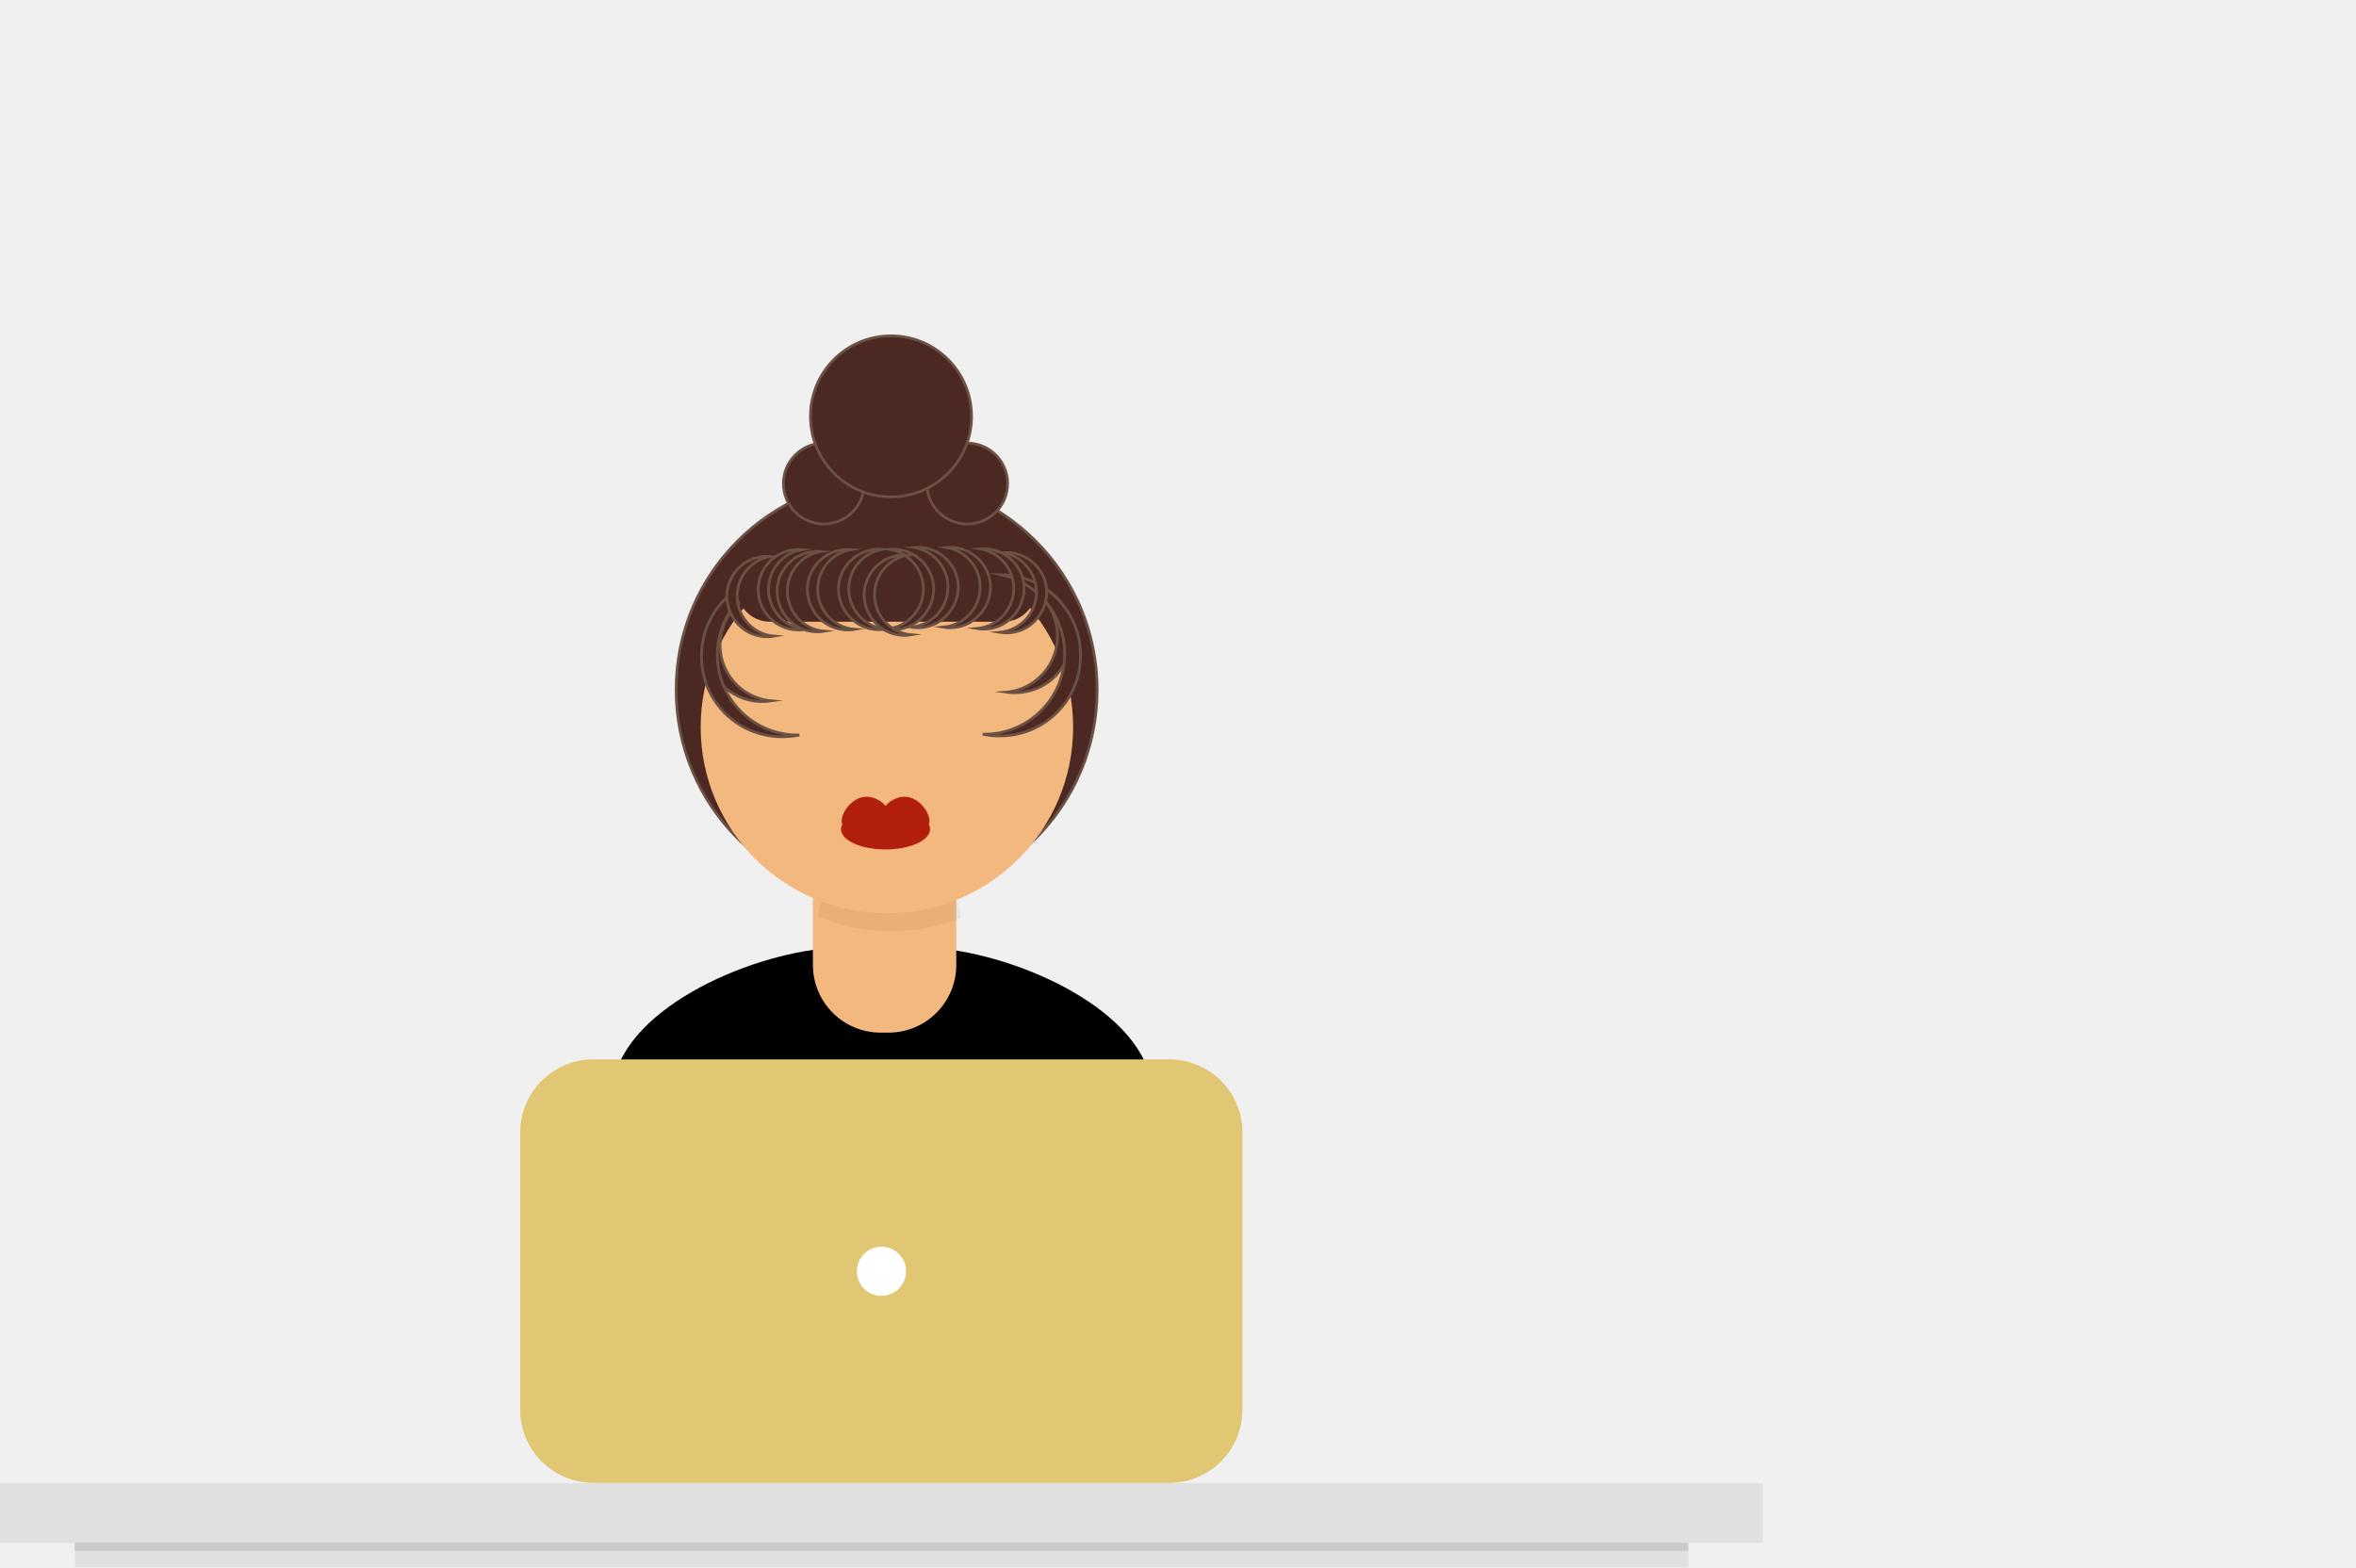
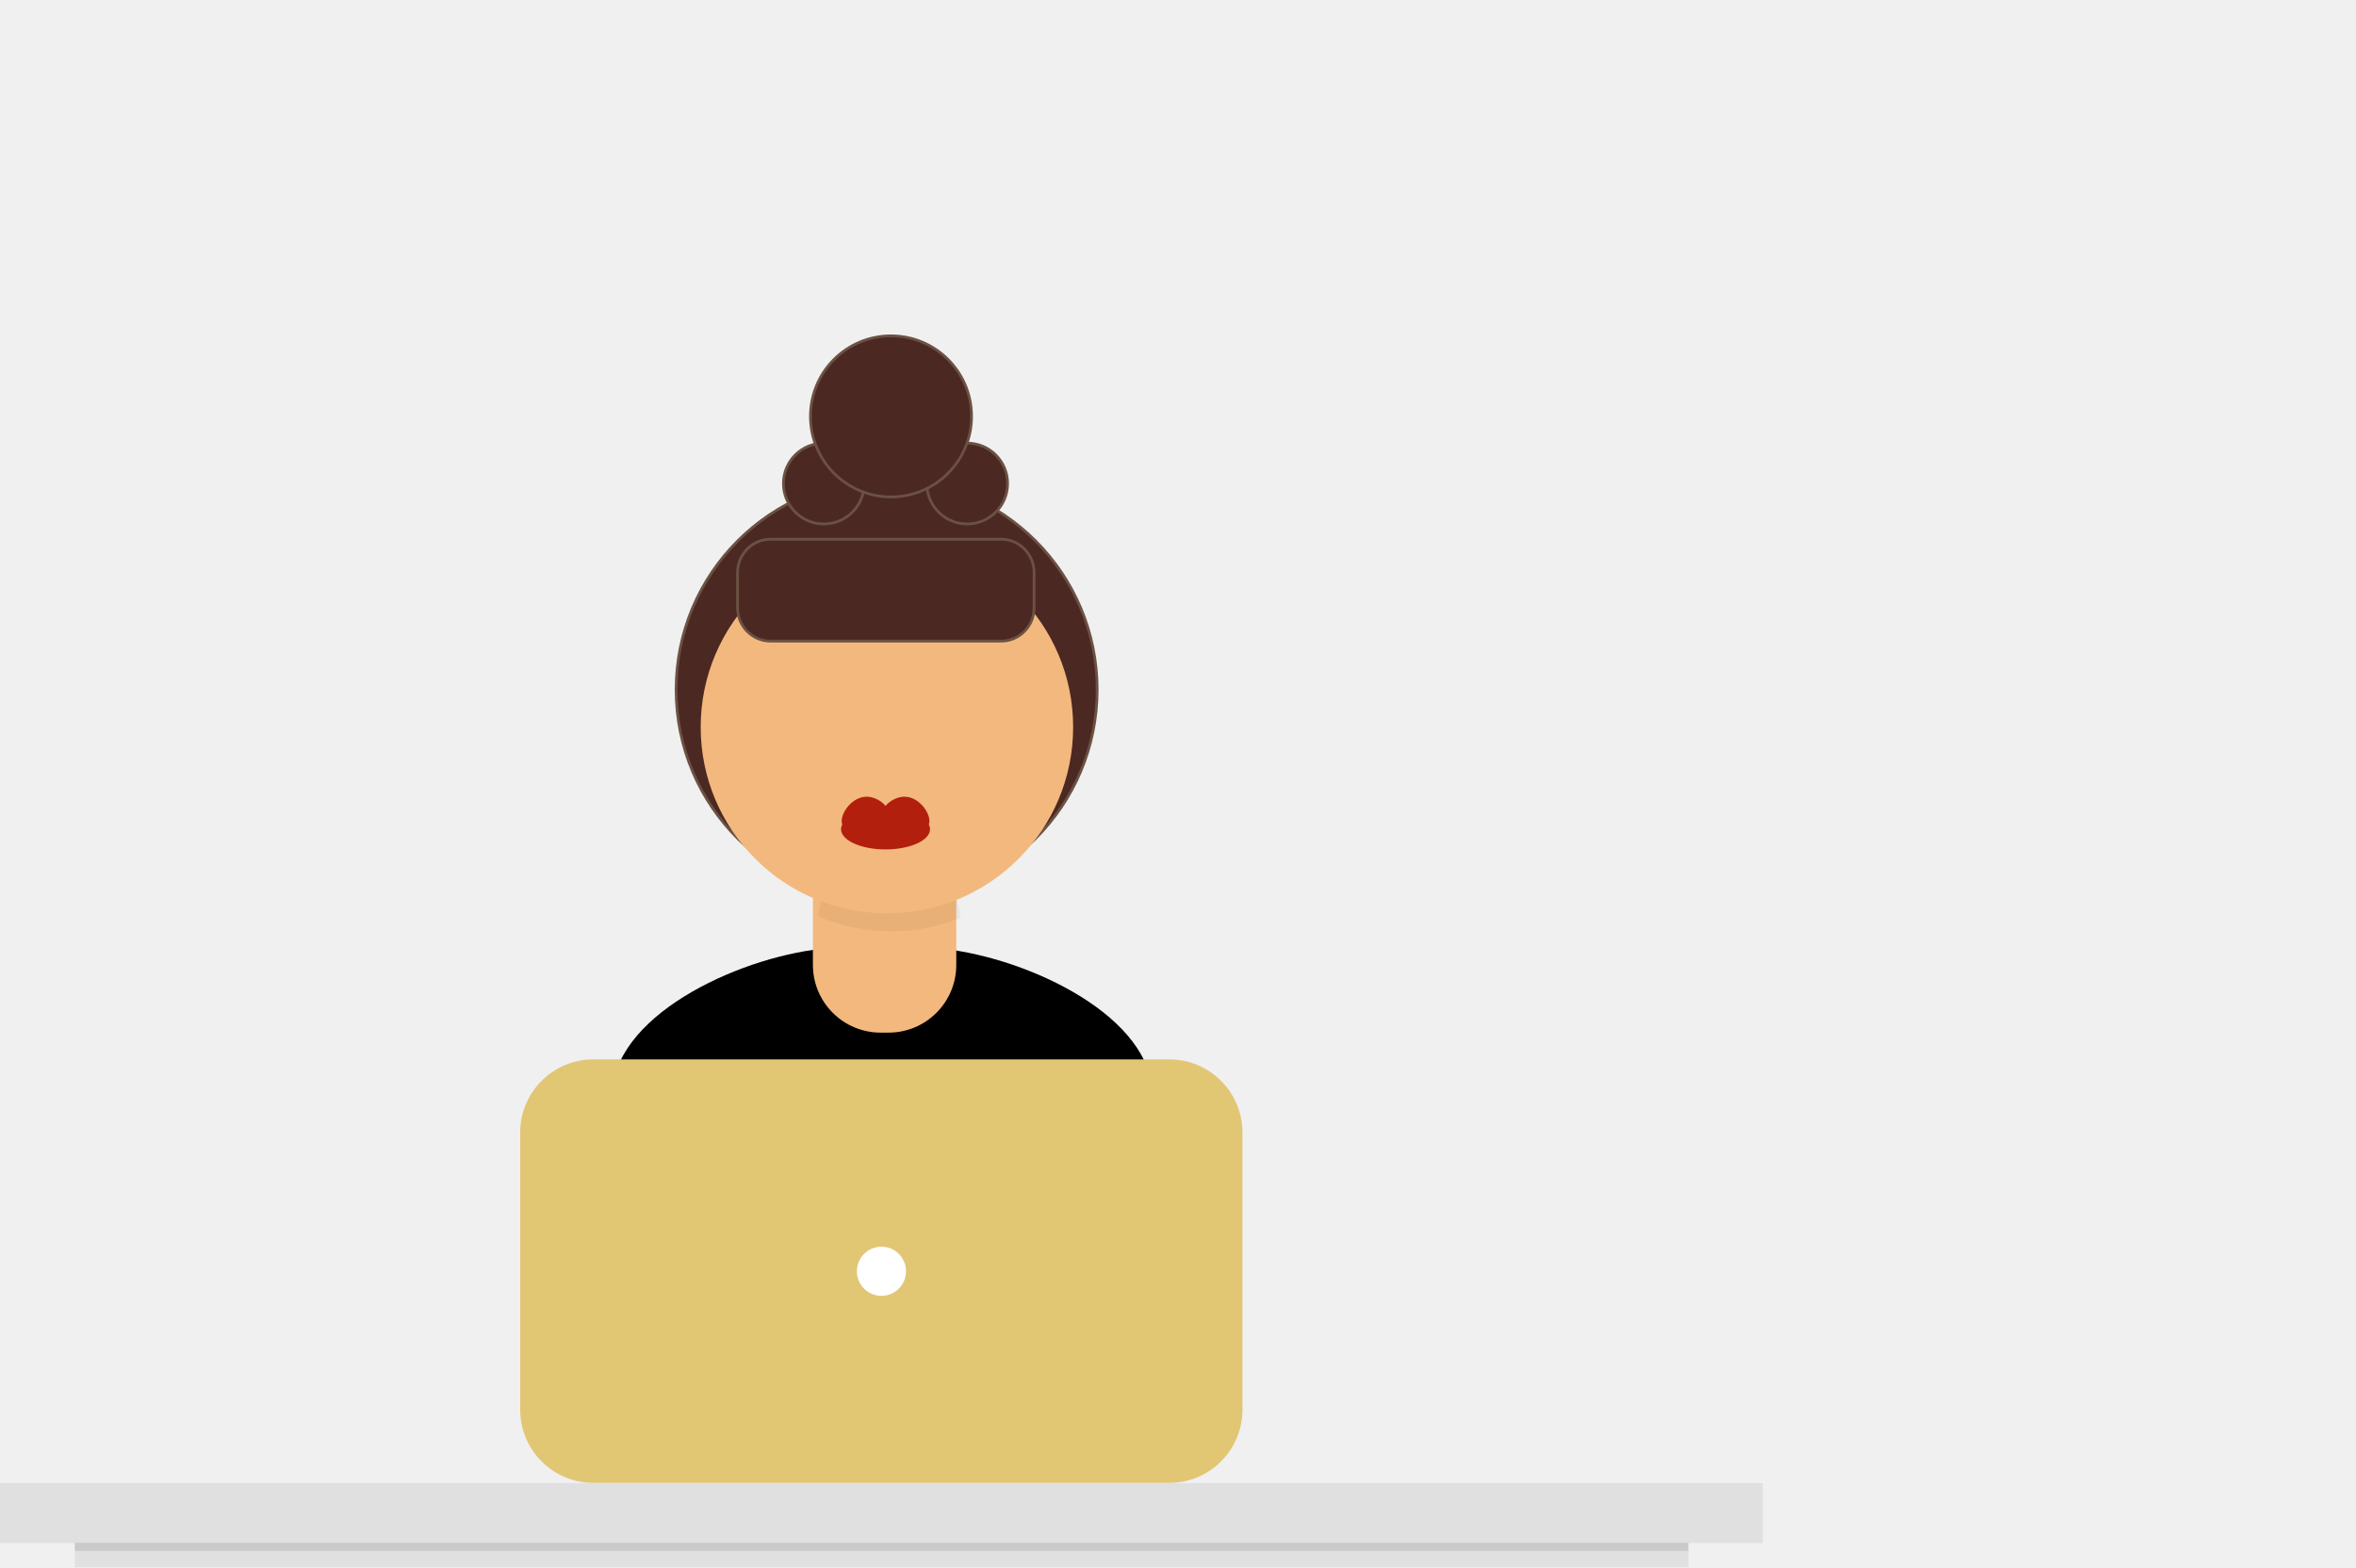
<svg xmlns="http://www.w3.org/2000/svg" version="1.1" id="_x34_771386c-1c5b-4872-9ac2-486c3b56cfa9" x="0px" y="0px" viewBox="0 0 862.8 574" style="enable-background:new 0 0 862.8 574;" xml:space="preserve">
  <style type="text/css">
	.st0{fill:#4C2822;stroke:#6B5144;stroke-miterlimit:10;}
	.st1{fill:#F3B87D;}
	.st2{opacity:5.000000e-02;enable-background:new    ;}
	.st3{fill:#E0E0E0;}
	.st4{fill:#E1C674;}
	.st5{fill:#FFFFFF;}
	.st6{opacity:0.1;enable-background:new    ;}
- 	.st7{fill:#4C2822;}
- 	.st8{fill:#B2200D;}
+ 	.st7{fill:#B2200D;}
+ 	.st8{fill:#4C2822;}
</style>
  <path d="M325.2,480.8c32.5,0,85.6-9.7,110.8-26.3c-2.7-14.9-9-39.1-15-60.8c-7.6-27.6-55.5-46.7-84.1-46.7h-27.5  c-28.7,0-76.7,19.2-84.2,46.9c-5.7,21.1-11.8,44.3-14.8,57.9C236.4,470,291,480.8,325.2,480.8z" />
  <circle class="st0" cx="324.7" cy="252.6" r="77.1" />
  <path class="st1" d="M303.9,306.2h40.3c3.3,0,6,2.7,6,6v41.2c0,13.7-11.1,24.8-24.8,24.8h-2.9c-13.7,0-24.8-11.1-24.8-24.8v-41.2  C297.8,308.9,300.5,306.2,303.9,306.2L303.9,306.2z" />
  <path class="st2" d="M326.4,341.1c8.7,0,17.3-1.7,25.3-4.9c-0.9-13.2-11.8-23.4-25-23.5h-2.1c-13,0-23.8,9.9-25,22.9  C308.1,339.2,317.2,341.1,326.4,341.1z" />
  <circle class="st1" cx="324.8" cy="266.3" r="68.2" />
  <g>
    <circle class="st0" cx="301.7" cy="177.1" r="14.8" />
    <circle class="st0" cx="354.2" cy="177.1" r="14.8" />
    <circle class="st0" cx="326.3" cy="152.5" r="29.5" />
  </g>
-   <path class="st0" d="M380.3,251.9c7.9-3.6,12.8-11.8,12.2-20.6c-1-11.3-11-19.8-22.4-18.7c9.2,1.6,16.2,9.2,17.1,18.5  c1,11.4-7.4,21.4-18.7,22.4C372.4,254.1,376.6,253.5,380.3,251.9L380.3,251.9z" />
-   <path class="st0" d="M270.6,255.1c3.7,1.7,7.9,2.2,11.9,1.6c-11.4-1-19.8-11-18.7-22.4c0.9-9.3,7.9-16.9,17.1-18.5  c-11.4-1-21.4,7.5-22.4,18.7C257.8,243.2,262.7,251.5,270.6,255.1L270.6,255.1z" />
-   <path class="st0" d="M272.9,266.6c6.1,3.1,13.1,4,19.8,2.6c-16.3,0.3-29.8-12.7-30-29c-0.2-14,9.5-26.3,23.2-29.4  c-16.3,0.2-29.3,13.7-29,30C257,251.8,263.2,261.6,272.9,266.6L272.9,266.6z" />
  <rect y="543.2" class="st3" width="645.6" height="21.9" />
  <path class="st4" d="M217.3,388h210.9c14.8,0,26.8,12,26.8,26.8v101.5c0,14.8-12,26.8-26.8,26.8H217.3c-14.8,0-26.8-12-26.8-26.8  V414.8C190.5,400,202.5,388,217.3,388z" />
  <circle class="st5" cx="322.8" cy="465.6" r="9" />
  <rect x="27.4" y="565" class="st3" width="590.9" height="9" />
  <rect x="27.4" y="565" class="st6" width="590.9" height="3" />
-   <path class="st7" d="M367.5,227.7h-85.6c-6.6,0-12-5.4-12-12V205c0-6.6,5.4-12,12-12h85.6c6.6,0,12,5.4,12,12v10.7  C379.5,222.3,374.1,227.7,367.5,227.7z" />
  <g>
-     <ellipse class="st8" cx="324.3" cy="303.7" rx="16.3" ry="7.4" />
-     <path class="st8" d="M325.4,298.1c-0.2,3.3-5.7,5.2-8.5,5.6c-2.2,0.4-7.2,0.7-8.4-1.7c-1.4-2.9,2.8-9.9,8.5-10.2   C321,291.6,325.6,295,325.4,298.1z" />
-     <path class="st8" d="M323.2,298.1c0.2,3.3,5.7,5.2,8.5,5.6c2.2,0.4,7.2,0.7,8.4-1.7c1.4-2.9-2.8-9.9-8.5-10.2   C327.6,291.6,323,295,323.2,298.1z" />
+     <ellipse class="st7" cx="324.3" cy="303.7" rx="16.3" ry="7.4" />
+     <path class="st7" d="M325.4,298.1c-0.2,3.3-5.7,5.2-8.5,5.6c-2.2,0.4-7.2,0.7-8.4-1.7c-1.4-2.9,2.8-9.9,8.5-10.2   C321,291.6,325.6,295,325.4,298.1z" />
+     <path class="st7" d="M323.2,298.1c0.2,3.3,5.7,5.2,8.5,5.6c2.2,0.4,7.2,0.7,8.4-1.7c1.4-2.9-2.8-9.9-8.5-10.2   C327.6,291.6,323,295,323.2,298.1z" />
  </g>
-   <path class="st0" d="M274.9,231.9c2.6,1.2,5.7,1.6,8.5,1.1c-8.1-0.7-14.1-7.9-13.4-16c0.6-6.6,5.6-12.1,12.2-13.2  c-8.1-0.7-15.3,5.3-16,13.4C265.8,223.5,269.3,229.3,274.9,231.9L274.9,231.9z" />
-   <path class="st7" d="M327.8,289.5" />
-   <path class="st0" d="M379.7,266.3c9.7-5,15.9-14.8,16-25.8c0.3-16.3-12.7-29.8-29-30c13.7,3.1,23.4,15.3,23.2,29.4  c-0.2,16.3-13.7,29.3-30,29C366.6,270.3,373.6,269.4,379.7,266.3L379.7,266.3z" />
-   <path class="st0" d="M286.4,229.4c2.6,1.2,5.7,1.6,8.5,1.1c-8.1-0.7-14.1-7.9-13.4-16c0.6-6.6,5.6-12.1,12.2-13.2  c-8.1-0.7-15.3,5.3-16,13.4C277.2,221,280.7,226.9,286.4,229.4L286.4,229.4z" />
-   <path class="st0" d="M366.3,229.1c5.6-2.6,9.1-8.4,8.7-14.7c-0.7-8-7.9-14.1-16-13.4c6.6,1.2,11.6,6.6,12.2,13.2  c0.7,8.1-5.2,15.2-13.4,16C360.7,230.7,363.7,230.3,366.3,229.1L366.3,229.1z" />
-   <path class="st0" d="M374.6,230.5c5.6-2.6,9.1-8.4,8.7-14.7c-0.7-8-7.9-14.1-16-13.4c6.6,1.2,11.6,6.6,12.2,13.2  c0.7,8.1-5.2,15.2-13.4,16C369,232.1,372,231.7,374.6,230.5L374.6,230.5z" />
-   <path class="st0" d="M304.4,229.4c2.6,1.2,5.7,1.6,8.5,1.1c-8.1-0.7-14.1-7.9-13.4-16c0.6-6.6,5.6-12.1,12.2-13.2  c-8.1-0.7-15.3,5.3-16,13.4C295.3,221,298.8,226.9,304.4,229.4L304.4,229.4z" />
-   <path class="st0" d="M354,228.6c5.6-2.6,9.1-8.4,8.7-14.7c-0.7-8-7.9-14.1-16-13.4c6.6,1.2,11.6,6.6,12.2,13.2  c0.7,8.1-5.2,15.2-13.4,16C348.3,230.2,351.3,229.8,354,228.6L354,228.6z" />
-   <path class="st0" d="M315.8,229.3c2.6,1.2,5.7,1.6,8.5,1.1c-8.1-0.7-14.1-7.9-13.4-16c0.6-6.6,5.6-12.1,12.2-13.2  c-8.1-0.7-15.3,5.3-16,13.4C306.7,220.9,310.2,226.7,315.8,229.3L315.8,229.3z" />
-   <path class="st0" d="M342.2,228.6c5.6-2.6,9.1-8.4,8.7-14.7c-0.7-8-7.9-14.1-16-13.4c6.6,1.2,11.6,6.6,12.2,13.2  c0.7,8.1-5.2,15.2-13.4,16C336.5,230.2,339.5,229.8,342.2,228.6L342.2,228.6z" />
-   <path class="st0" d="M293.3,230.1c2.6,1.2,5.7,1.6,8.5,1.1c-8.1-0.7-14.1-7.9-13.4-16c0.6-6.6,5.6-12.1,12.2-13.2  c-8.1-0.7-15.3,5.3-16,13.4C284.2,221.7,287.7,227.6,293.3,230.1L293.3,230.1z" />
-   <path class="st0" d="M333.2,229.3c5.6-2.6,9.1-8.4,8.7-14.7c-0.7-8-7.9-14.1-16-13.4c6.6,1.2,11.6,6.6,12.2,13.2  c0.7,8.1-5.2,15.2-13.4,16C327.5,230.9,330.5,230.5,333.2,229.3L333.2,229.3z" />
-   <path class="st0" d="M325.2,231.4c2.6,1.2,5.7,1.6,8.5,1.1c-8.1-0.7-14.1-7.9-13.4-16c0.6-6.6,5.6-12.1,12.2-13.2  c-8.1-0.7-15.3,5.3-16,13.4C316.1,223,319.6,228.9,325.2,231.4L325.2,231.4z" />
+   <path class="st0" d="M378.7,209.7v12.9c0,6.7-5.4,12.2-12,12.2h-84.6c-6.6,0-12-5.5-12-12.2v-12.9c0-6.7,5.4-12.2,12-12.2h84.6  C373.3,197.5,378.7,203,378.7,209.7z" />
+   <path class="st8" d="M327.8,289.5" />
</svg>
